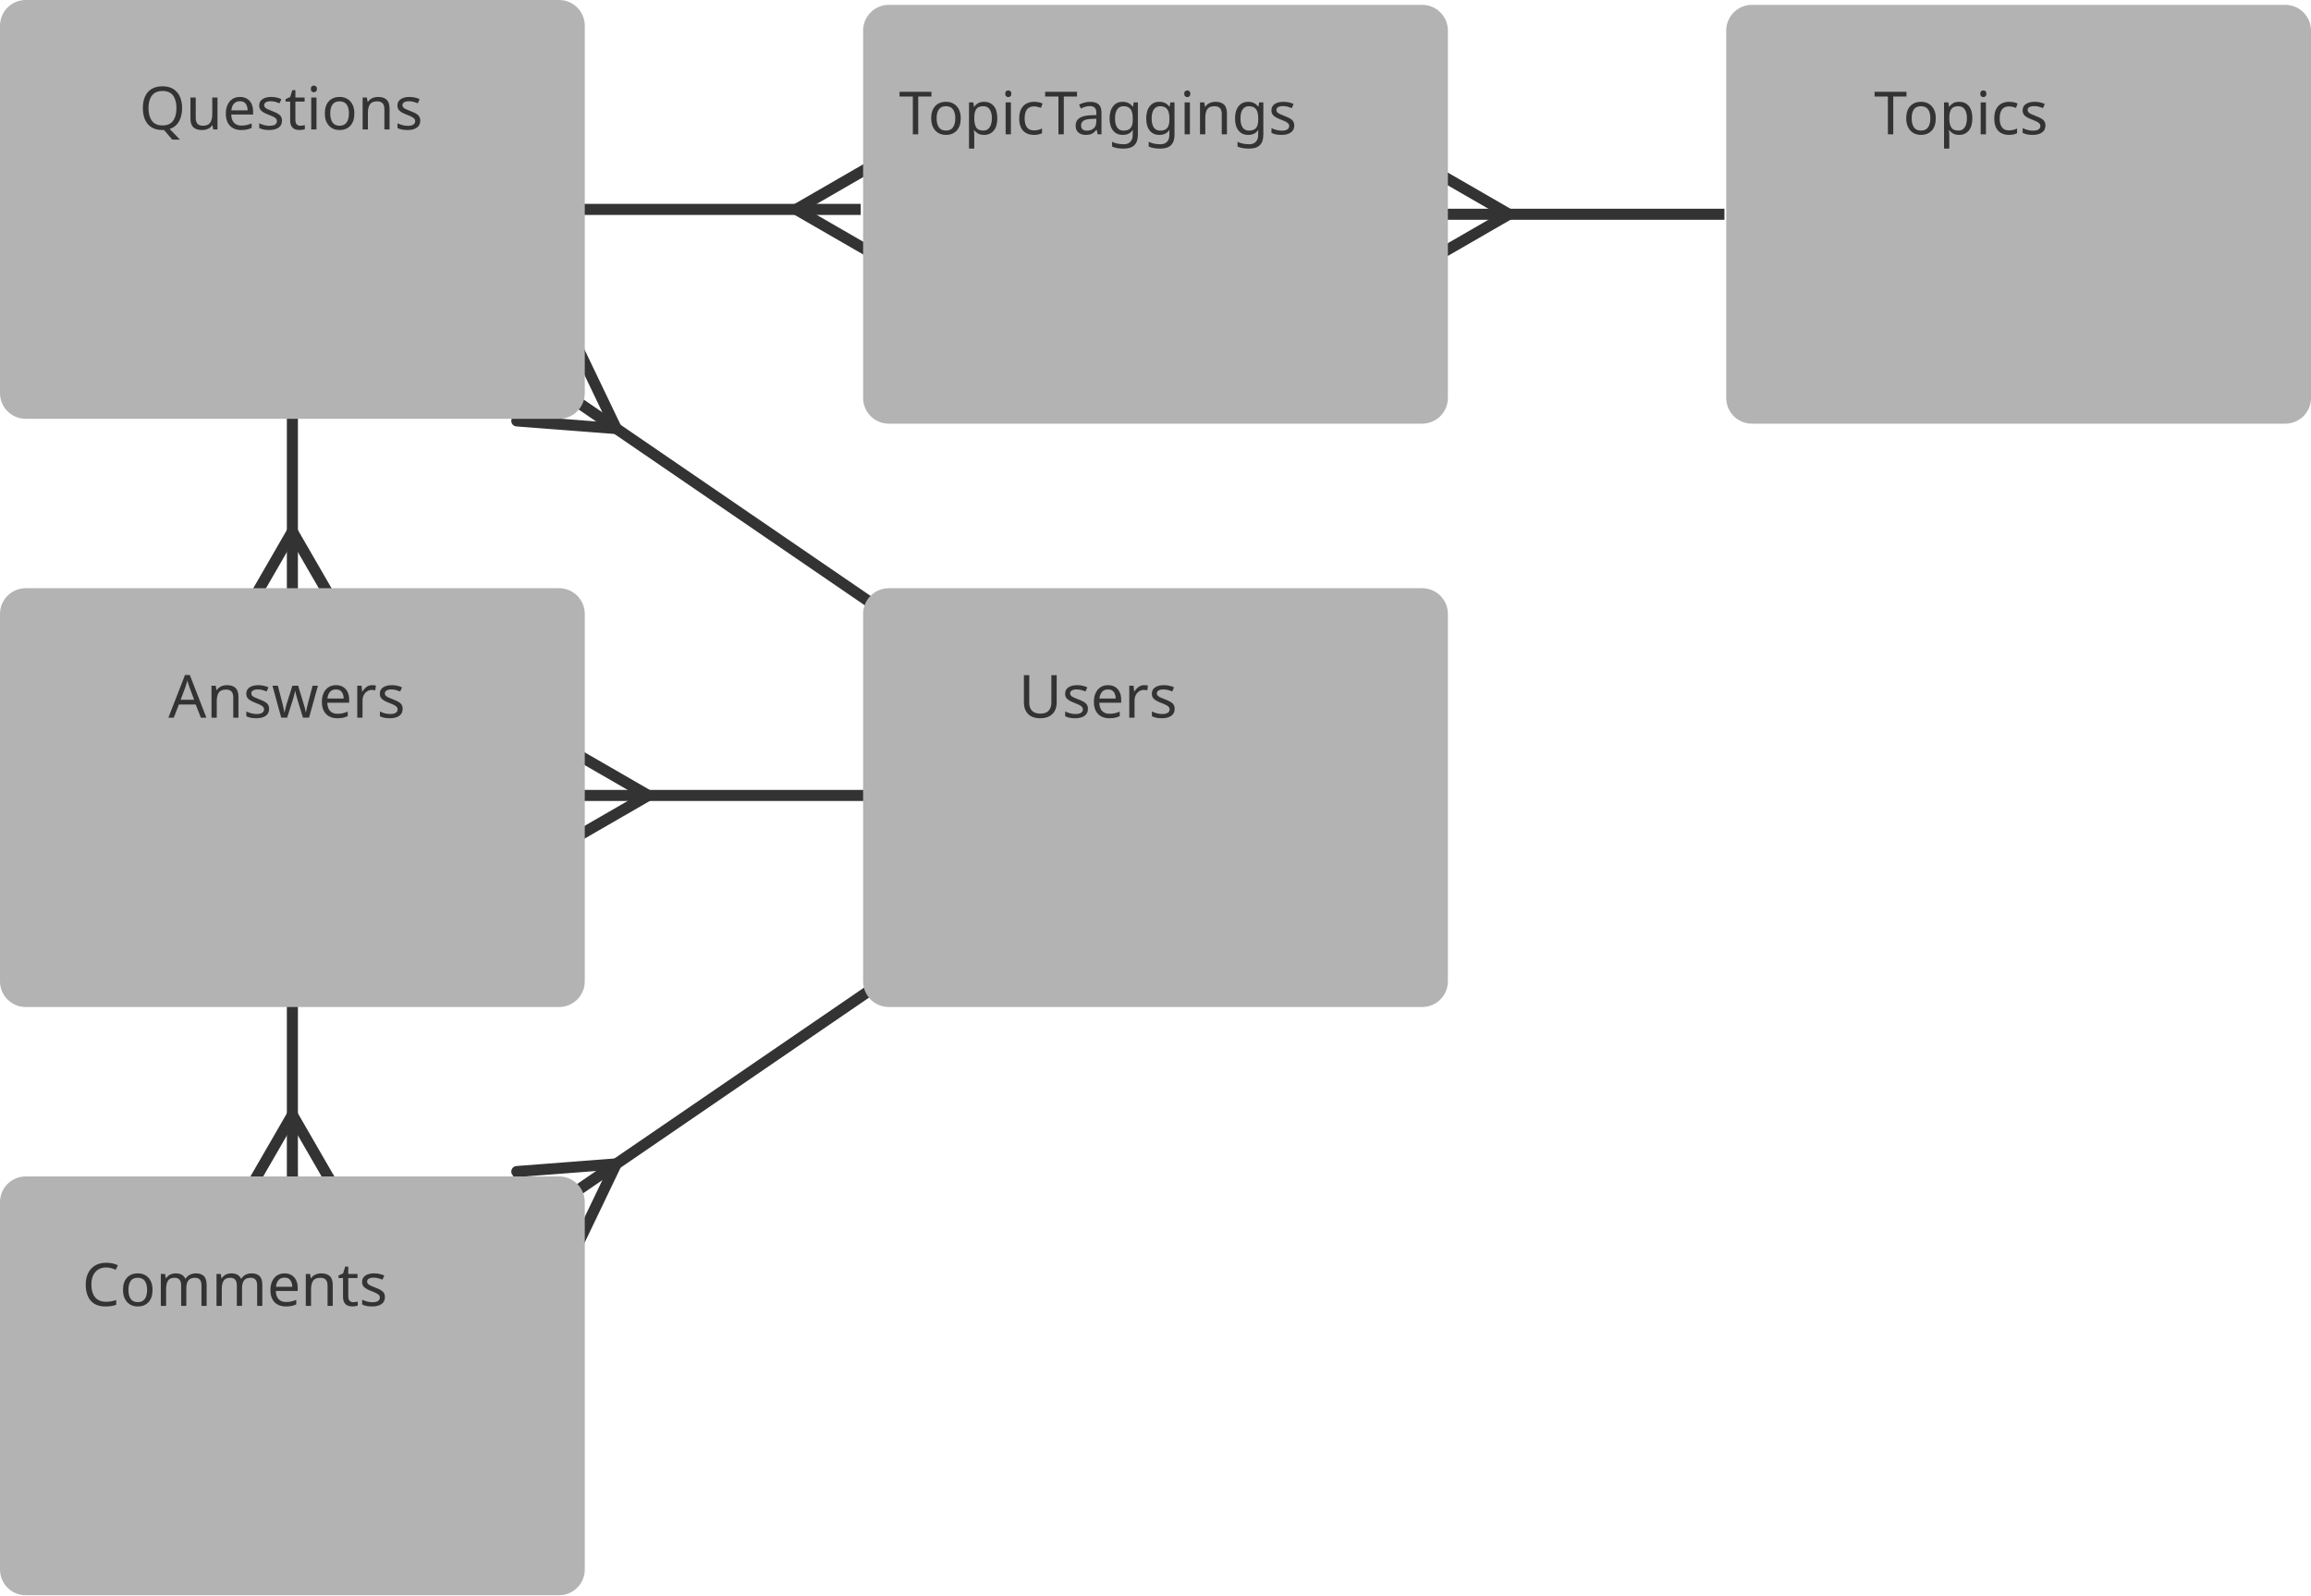
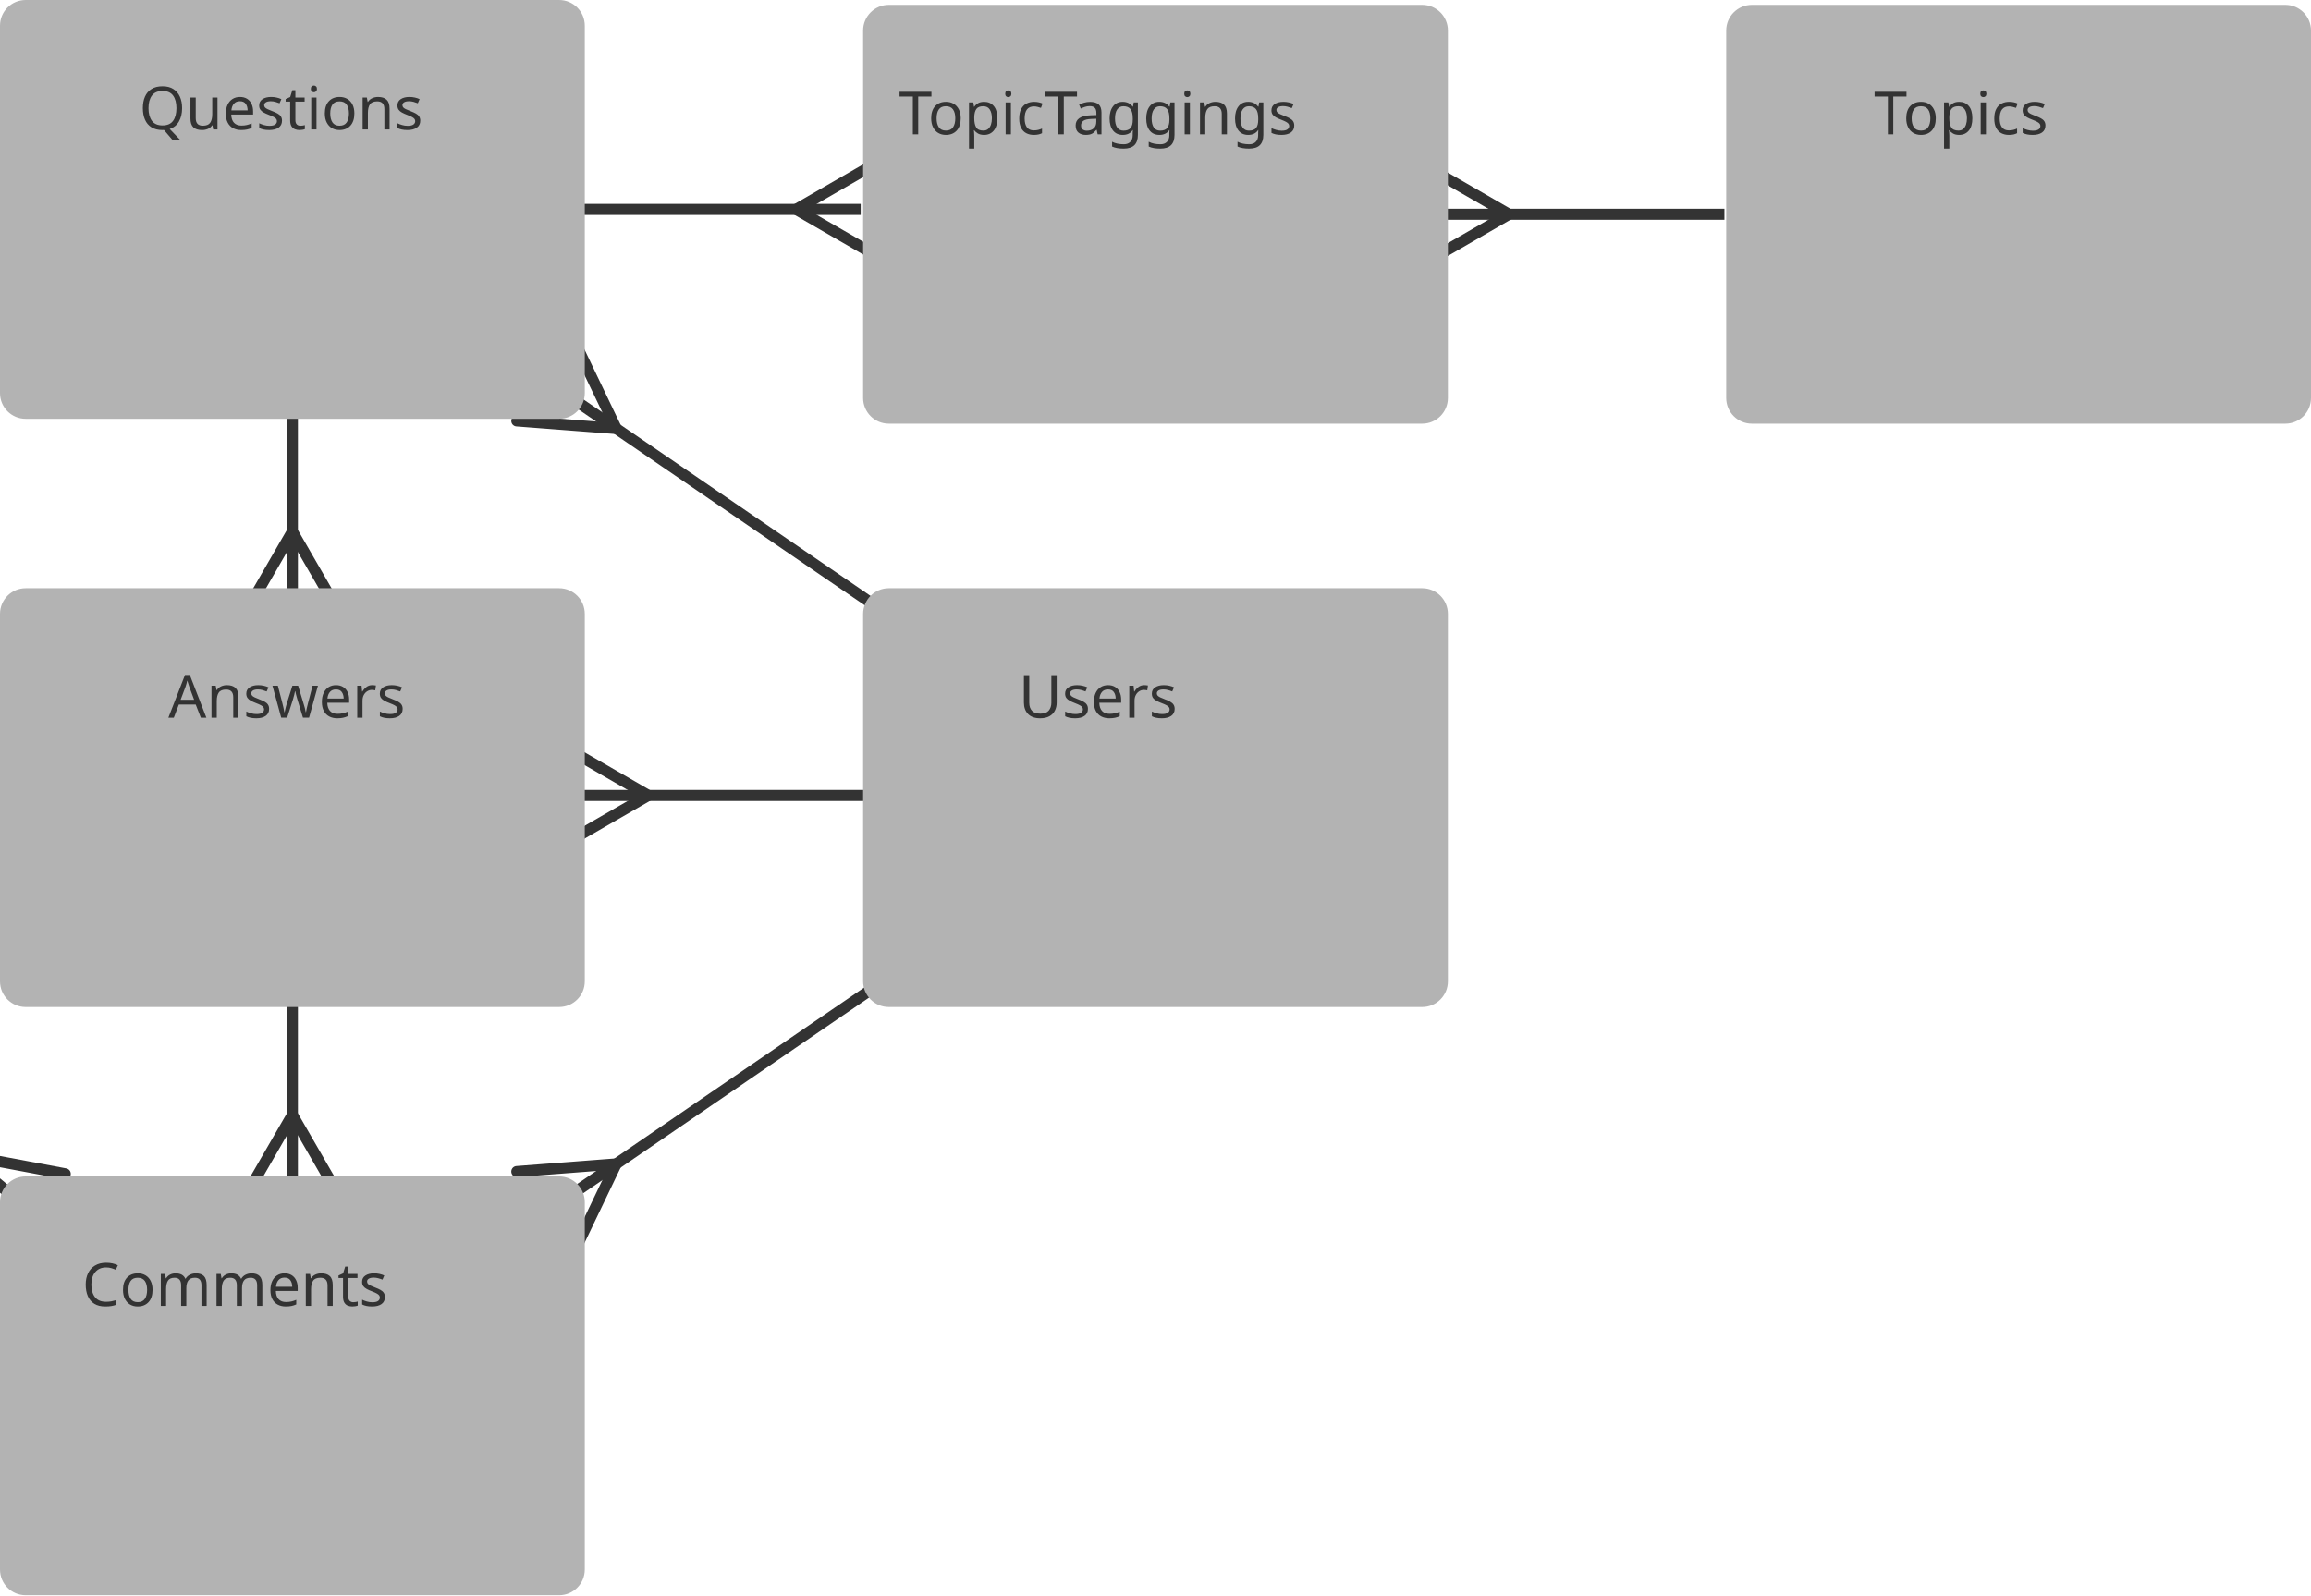
<svg xmlns="http://www.w3.org/2000/svg" width="383.226mm" height="264.604mm" viewBox="0 0 1357.886 937.572" id="svg2" version="1.1">
  <defs id="defs4">
    </defs>
  <g id="layer1" transform="translate(596.0857,-453.4193)">
    <g id="g4245" transform="matrix(0,-1,1,0,-1345.219,550.633)">
      <g id="g4247">
        <path transform="matrix(0.8660254,0.5,-0.5,0.8660254,337.4583,302.1435)" d="m -198.495,862.959 -29.306,-50.76 58.613,0 z" id="path4249" style="opacity:1;fill:none;fill-opacity:1;stroke:#333333;stroke-width:6.5;stroke-linecap:round;stroke-linejoin:round;stroke-miterlimit:4;stroke-dasharray:none;stroke-opacity:1" />
        <path id="path4251" d="m -88.571,920.934 -164.531,0" style="fill:none;fill-rule:evenodd;stroke:#333333;stroke-width:6.5;stroke-linecap:butt;stroke-linejoin:miter;stroke-miterlimit:4;stroke-dasharray:none;stroke-opacity:1" />
      </g>
    </g>
    <g id="g4269" transform="matrix(-1,0,0,1,-343.4584,-344.4425)">
      <g id="g4271">
        <path transform="matrix(0.8660254,0.5,-0.5,0.8660254,337.4583,302.1435)" d="m -198.495,862.959 -29.306,-50.76 58.613,0 z" id="path4273" style="opacity:1;fill:none;fill-opacity:1;stroke:#333333;stroke-width:6.5;stroke-linecap:round;stroke-linejoin:round;stroke-miterlimit:4;stroke-dasharray:none;stroke-opacity:1" />
        <path id="path4275" d="m -88.571,920.934 -164.531,0" style="fill:none;fill-rule:evenodd;stroke:#333333;stroke-width:6.5;stroke-linecap:butt;stroke-linejoin:miter;stroke-miterlimit:4;stroke-dasharray:none;stroke-opacity:1" />
      </g>
    </g>
    <g id="g4298" transform="matrix(0.8251515,0.5649115,-0.5649115,0.8251515,425.9035,248.738)">
      <path style="opacity:1;fill:none;fill-opacity:1;stroke:#333333;stroke-width:6.5;stroke-linecap:round;stroke-linejoin:round;stroke-miterlimit:4;stroke-dasharray:none;stroke-opacity:1" id="path4289" d="m -198.495,862.959 -29.306,-50.76 58.613,0 z" transform="matrix(0.8660254,0.5,-0.5,0.8660254,266.0297,130.7149)" />
      <path style="fill:none;fill-rule:evenodd;stroke:#333333;stroke-width:6.5;stroke-linecap:butt;stroke-linejoin:miter;stroke-miterlimit:4;stroke-dasharray:none;stroke-opacity:1" d="m -88.571,749.505 -250.245,0" id="path4291" />
+     </g>
+     <g id="g4191">
+       <g transform="matrix(-0.7592275,-0.6508253,-0.6508253,0.7592275,-345.1503,376.9666)" id="g4185">
+         <path transform="matrix(0.8660254,0.5,-0.5,0.8660254,266.0297,130.7149)" d="m -198.495,862.959 -29.306,-50.76 58.613,0 z" id="path4187" style="opacity:1;fill:none;fill-opacity:1;stroke:#333333;stroke-width:6.5;stroke-linecap:round;stroke-linejoin:round;stroke-miterlimit:4;stroke-dasharray:none;stroke-opacity:1" />
+         <path id="path4189" d="m 61.337,276.623 c 0,0 -1.267,52.468 -0.071,86.667 1.196,34.199 4.829,62.177 -26.758,99.025 L -184.642,716.398 c -32.627,37.828 -60.088,30.478 -91.396,32.885 -31.307,2.407 -62.779,0.222 -62.779,0.222" style="fill:none;fill-rule:evenodd;stroke:#333333;stroke-width:6.5;stroke-linecap:butt;stroke-linejoin:miter;stroke-miterlimit:4;stroke-dasharray:none;stroke-opacity:1" />
+       </g>
    </g>
    <g id="g4146" transform="translate(0,288.5714)">
      <rect ry="14.397" y="165.546" x="-595.388" height="244.748" width="342.205" id="rect4136" style="opacity:1;fill:#b3b3b3;fill-opacity:1;stroke:#b3b3b3;stroke-width:1.395;stroke-linecap:round;stroke-linejoin:round;stroke-miterlimit:4;stroke-dasharray:none;stroke-opacity:1" />
      <text id="text4138" y="240.934" x="-514.286" style="font-style:normal;font-weight:normal;font-size:35px;line-height:125%;font-family:sans-serif;letter-spacing:0px;word-spacing:0px;fill:#000000;fill-opacity:1;stroke:none;stroke-width:1px;stroke-linecap:butt;stroke-linejoin:miter;stroke-opacity:1" xml:space="preserve">
        <tspan style="fill:#333333" y="240.934" x="-514.286" id="tspan4140">Questions</tspan>
      </text>
    </g>
    <g id="g4240">
      <g id="g4236">
        <path style="opacity:1;fill:none;fill-opacity:1;stroke:#333333;stroke-width:6.5;stroke-linecap:round;stroke-linejoin:round;stroke-miterlimit:4;stroke-dasharray:none;stroke-opacity:1" id="path4234" d="m -198.495,862.959 -29.306,-50.76 58.613,0 z" transform="matrix(0.8660254,0.5,-0.5,0.8660254,337.4583,302.1435)" />
        <path style="fill:none;fill-rule:evenodd;stroke:#333333;stroke-width:6.5;stroke-linecap:butt;stroke-linejoin:miter;stroke-miterlimit:4;stroke-dasharray:none;stroke-opacity:1" d="m -88.571,920.934 -164.531,0" id="path4216" />
      </g>
    </g>
    <g transform="matrix(0,-1,1,0,-1345.219,893.4902)" id="g4253">
      <g id="g4255">
        <path style="opacity:1;fill:none;fill-opacity:1;stroke:#333333;stroke-width:6.5;stroke-linecap:round;stroke-linejoin:round;stroke-miterlimit:4;stroke-dasharray:none;stroke-opacity:1" id="path4257" d="m -198.495,862.959 -29.306,-50.76 58.613,0 z" transform="matrix(0.8660254,0.5,-0.5,0.8660254,337.4583,302.1435)" />
        <path style="fill:none;fill-rule:evenodd;stroke:#333333;stroke-width:6.5;stroke-linecap:butt;stroke-linejoin:miter;stroke-miterlimit:4;stroke-dasharray:none;stroke-opacity:1" d="m -88.571,920.934 -164.531,0" id="path4259" />
      </g>
    </g>
    <g transform="matrix(0.8251515,-0.5649115,-0.5649115,-0.8251515,425.9035,1594.046)" id="g4302">
      <path transform="matrix(0.8660254,0.5,-0.5,0.8660254,266.0297,130.7149)" d="m -198.495,862.959 -29.306,-50.76 58.613,0 z" id="path4304" style="opacity:1;fill:none;fill-opacity:1;stroke:#333333;stroke-width:6.5;stroke-linecap:round;stroke-linejoin:round;stroke-miterlimit:4;stroke-dasharray:none;stroke-opacity:1" />
      <path id="path4306" d="m -88.571,749.505 -250.245,0" style="fill:none;fill-rule:evenodd;stroke:#333333;stroke-width:6.5;stroke-linecap:butt;stroke-linejoin:miter;stroke-miterlimit:4;stroke-dasharray:none;stroke-opacity:1" />
    </g>
    <g id="g4162" transform="translate(0,300)">
      <rect style="opacity:1;fill:#b3b3b3;fill-opacity:1;stroke:#b3b3b3;stroke-width:1.395;stroke-linecap:round;stroke-linejoin:round;stroke-miterlimit:4;stroke-dasharray:none;stroke-opacity:1" id="rect4153" width="342.205" height="244.748" x="-595.388" y="499.831" ry="14.397" />
      <text xml:space="preserve" style="font-style:normal;font-weight:normal;font-size:35px;line-height:125%;font-family:sans-serif;letter-spacing:0px;word-spacing:0px;fill:#000000;fill-opacity:1;stroke:none;stroke-width:1px;stroke-linecap:butt;stroke-linejoin:miter;stroke-opacity:1" x="-497.148" y="575.219" id="text4155">
        <tspan id="tspan4157" x="-497.148" y="575.219" style="fill:#333333">Answers</tspan>
      </text>
    </g>
    <g id="g4184" transform="translate(-494.2857,645.7143)">
      <rect ry="14.397" y="499.831" x="-101.102" height="244.748" width="342.205" id="rect4169" style="opacity:1;fill:#b3b3b3;fill-opacity:1;stroke:#b3b3b3;stroke-width:1.395;stroke-linecap:round;stroke-linejoin:round;stroke-miterlimit:4;stroke-dasharray:none;stroke-opacity:1" />
      <text id="text4171" y="575.219" x="68.035" style="font-style:normal;font-weight:normal;font-size:35px;line-height:125%;font-family:sans-serif;text-align:center;letter-spacing:0px;word-spacing:0px;text-anchor:middle;fill:#000000;fill-opacity:1;stroke:none;stroke-width:1px;stroke-linecap:butt;stroke-linejoin:miter;stroke-opacity:1" xml:space="preserve">
        <tspan style="text-align:center;text-anchor:middle;fill:#333333" y="575.219" x="68.035" id="tspan4173">Comments</tspan>
      </text>
    </g>
    <g id="g4195" transform="translate(520,-471.4285)">
      <rect style="opacity:1;fill:#b3b3b3;fill-opacity:1;stroke:#b3b3b3;stroke-width:1.395;stroke-linecap:round;stroke-linejoin:round;stroke-miterlimit:4;stroke-dasharray:none;stroke-opacity:1" id="rect4178" width="342.205" height="244.748" x="-101.102" y="928.403" ry="14.397" />
      <text xml:space="preserve" style="font-style:normal;font-weight:normal;font-size:35px;line-height:125%;font-family:sans-serif;text-align:center;letter-spacing:0px;word-spacing:0px;text-anchor:middle;fill:#000000;fill-opacity:1;stroke:none;stroke-width:1px;stroke-linecap:butt;stroke-linejoin:miter;stroke-opacity:1" x="68.035" y="1003.791" id="text4180">
        <tspan id="tspan4182" x="68.035" y="1003.791" style="text-align:center;text-anchor:middle;fill:#333333">Topics</tspan>
      </text>
    </g>
    <g id="g4277" transform="translate(505.7143,-341.5854)">
      <g id="g4279">
        <path transform="matrix(0.8660254,0.5,-0.5,0.8660254,337.4583,302.1435)" d="m -198.495,862.959 -29.306,-50.76 58.613,0 z" id="path4281" style="opacity:1;fill:none;fill-opacity:1;stroke:#333333;stroke-width:6.5;stroke-linecap:round;stroke-linejoin:round;stroke-miterlimit:4;stroke-dasharray:none;stroke-opacity:1" />
        <path id="path4283" d="m -88.571,920.934 -164.531,0" style="fill:none;fill-rule:evenodd;stroke:#333333;stroke-width:6.5;stroke-linecap:butt;stroke-linejoin:miter;stroke-miterlimit:4;stroke-dasharray:none;stroke-opacity:1" />
      </g>
    </g>
    <g id="g4206" transform="translate(407.1429,-471.4286)">
      <rect ry="14.397" y="928.403" x="-495.388" height="244.748" width="342.205" id="rect4189" style="opacity:1;fill:#b3b3b3;fill-opacity:1;stroke:#b3b3b3;stroke-width:1.395;stroke-linecap:round;stroke-linejoin:round;stroke-miterlimit:4;stroke-dasharray:none;stroke-opacity:1" />
      <text id="text4191" y="1003.791" x="-326.251" style="font-style:normal;font-weight:normal;font-size:35px;line-height:125%;font-family:sans-serif;text-align:center;letter-spacing:0px;word-spacing:0px;text-anchor:middle;fill:#000000;fill-opacity:1;stroke:none;stroke-width:1px;stroke-linecap:butt;stroke-linejoin:miter;stroke-opacity:1" xml:space="preserve">
        <tspan style="text-align:center;text-anchor:middle;fill:#333333" y="1003.791" x="-326.251" id="tspan4193">TopicTaggings</tspan>
      </text>
    </g>
    <g id="g4211" transform="translate(918.5715,-128.5714)">
      <rect style="opacity:1;fill:#b3b3b3;fill-opacity:1;stroke:#b3b3b3;stroke-width:1.395;stroke-linecap:round;stroke-linejoin:round;stroke-miterlimit:4;stroke-dasharray:none;stroke-opacity:1" id="rect4200" width="342.205" height="244.748" x="-1006.817" y="928.403" ry="14.397" />
      <text xml:space="preserve" style="font-style:normal;font-weight:normal;font-size:35px;line-height:125%;font-family:sans-serif;text-align:center;letter-spacing:0px;word-spacing:0px;text-anchor:middle;fill:#000000;fill-opacity:1;stroke:none;stroke-width:1px;stroke-linecap:butt;stroke-linejoin:miter;stroke-opacity:1" x="-837.68" y="1003.791" id="text4202">
        <tspan id="tspan4204" x="-837.68" y="1003.791" style="text-align:center;text-anchor:middle;fill:#333333">Users</tspan>
      </text>
    </g>
  </g>
</svg>
